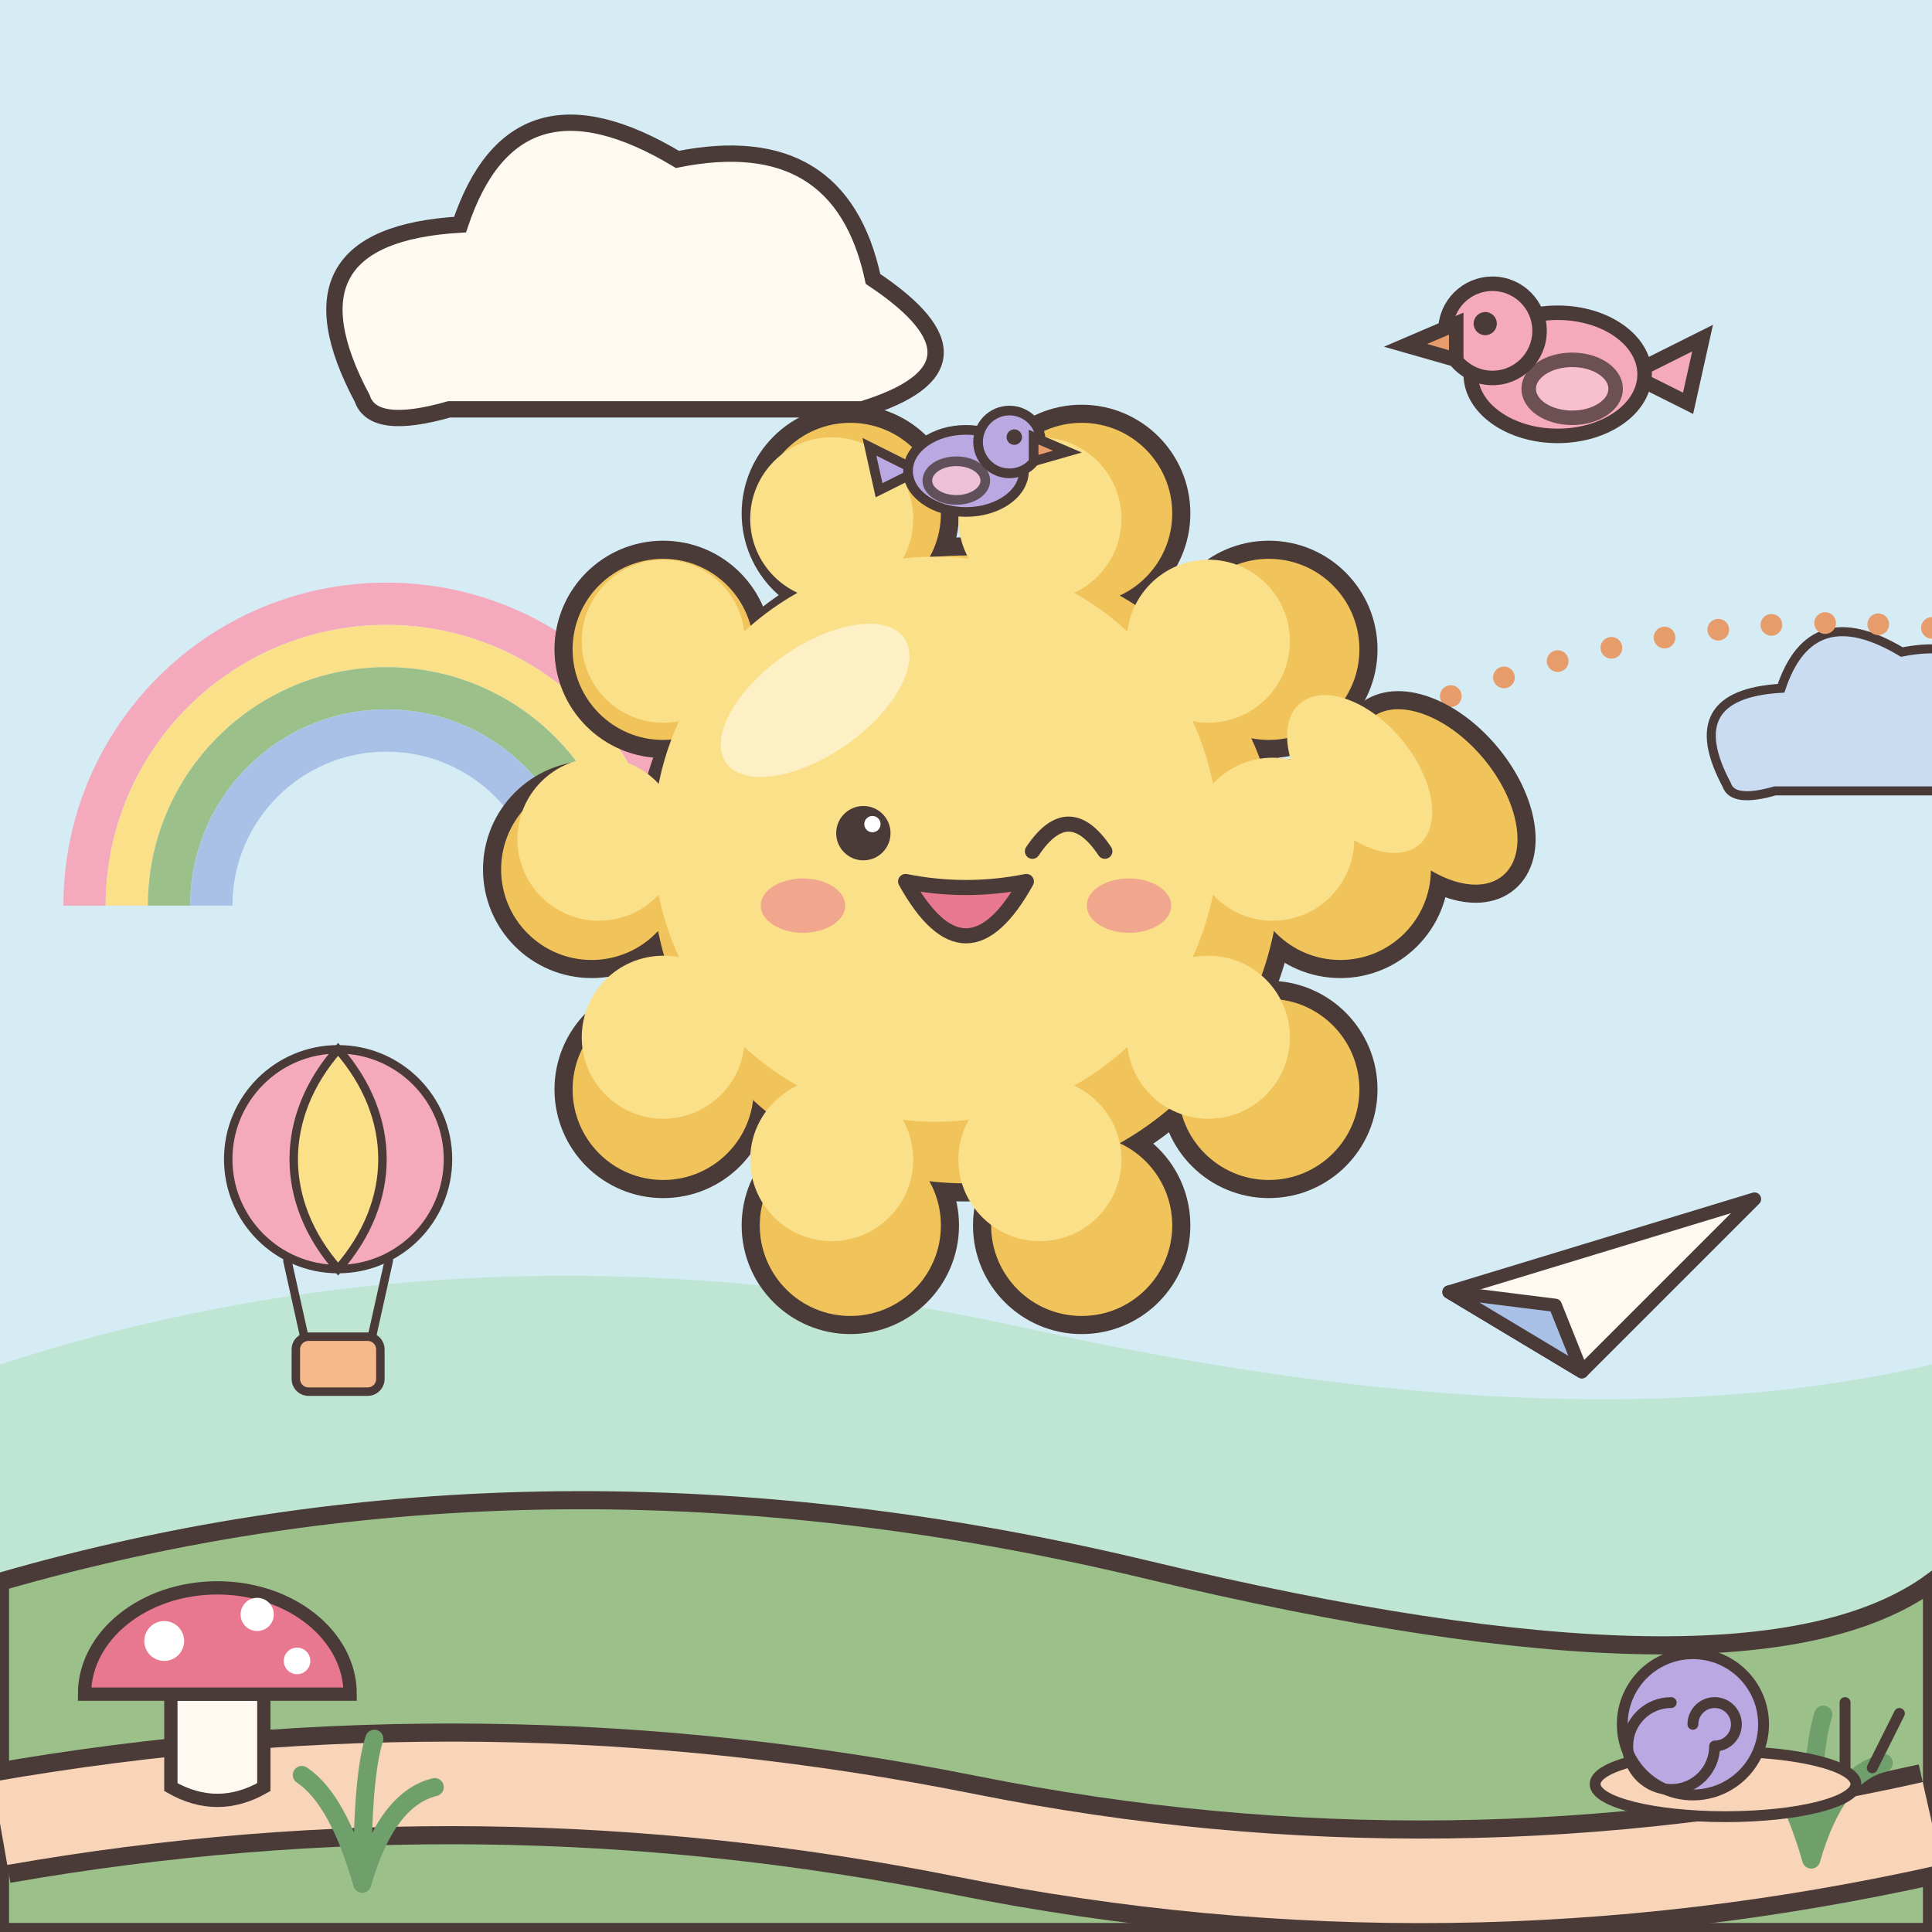
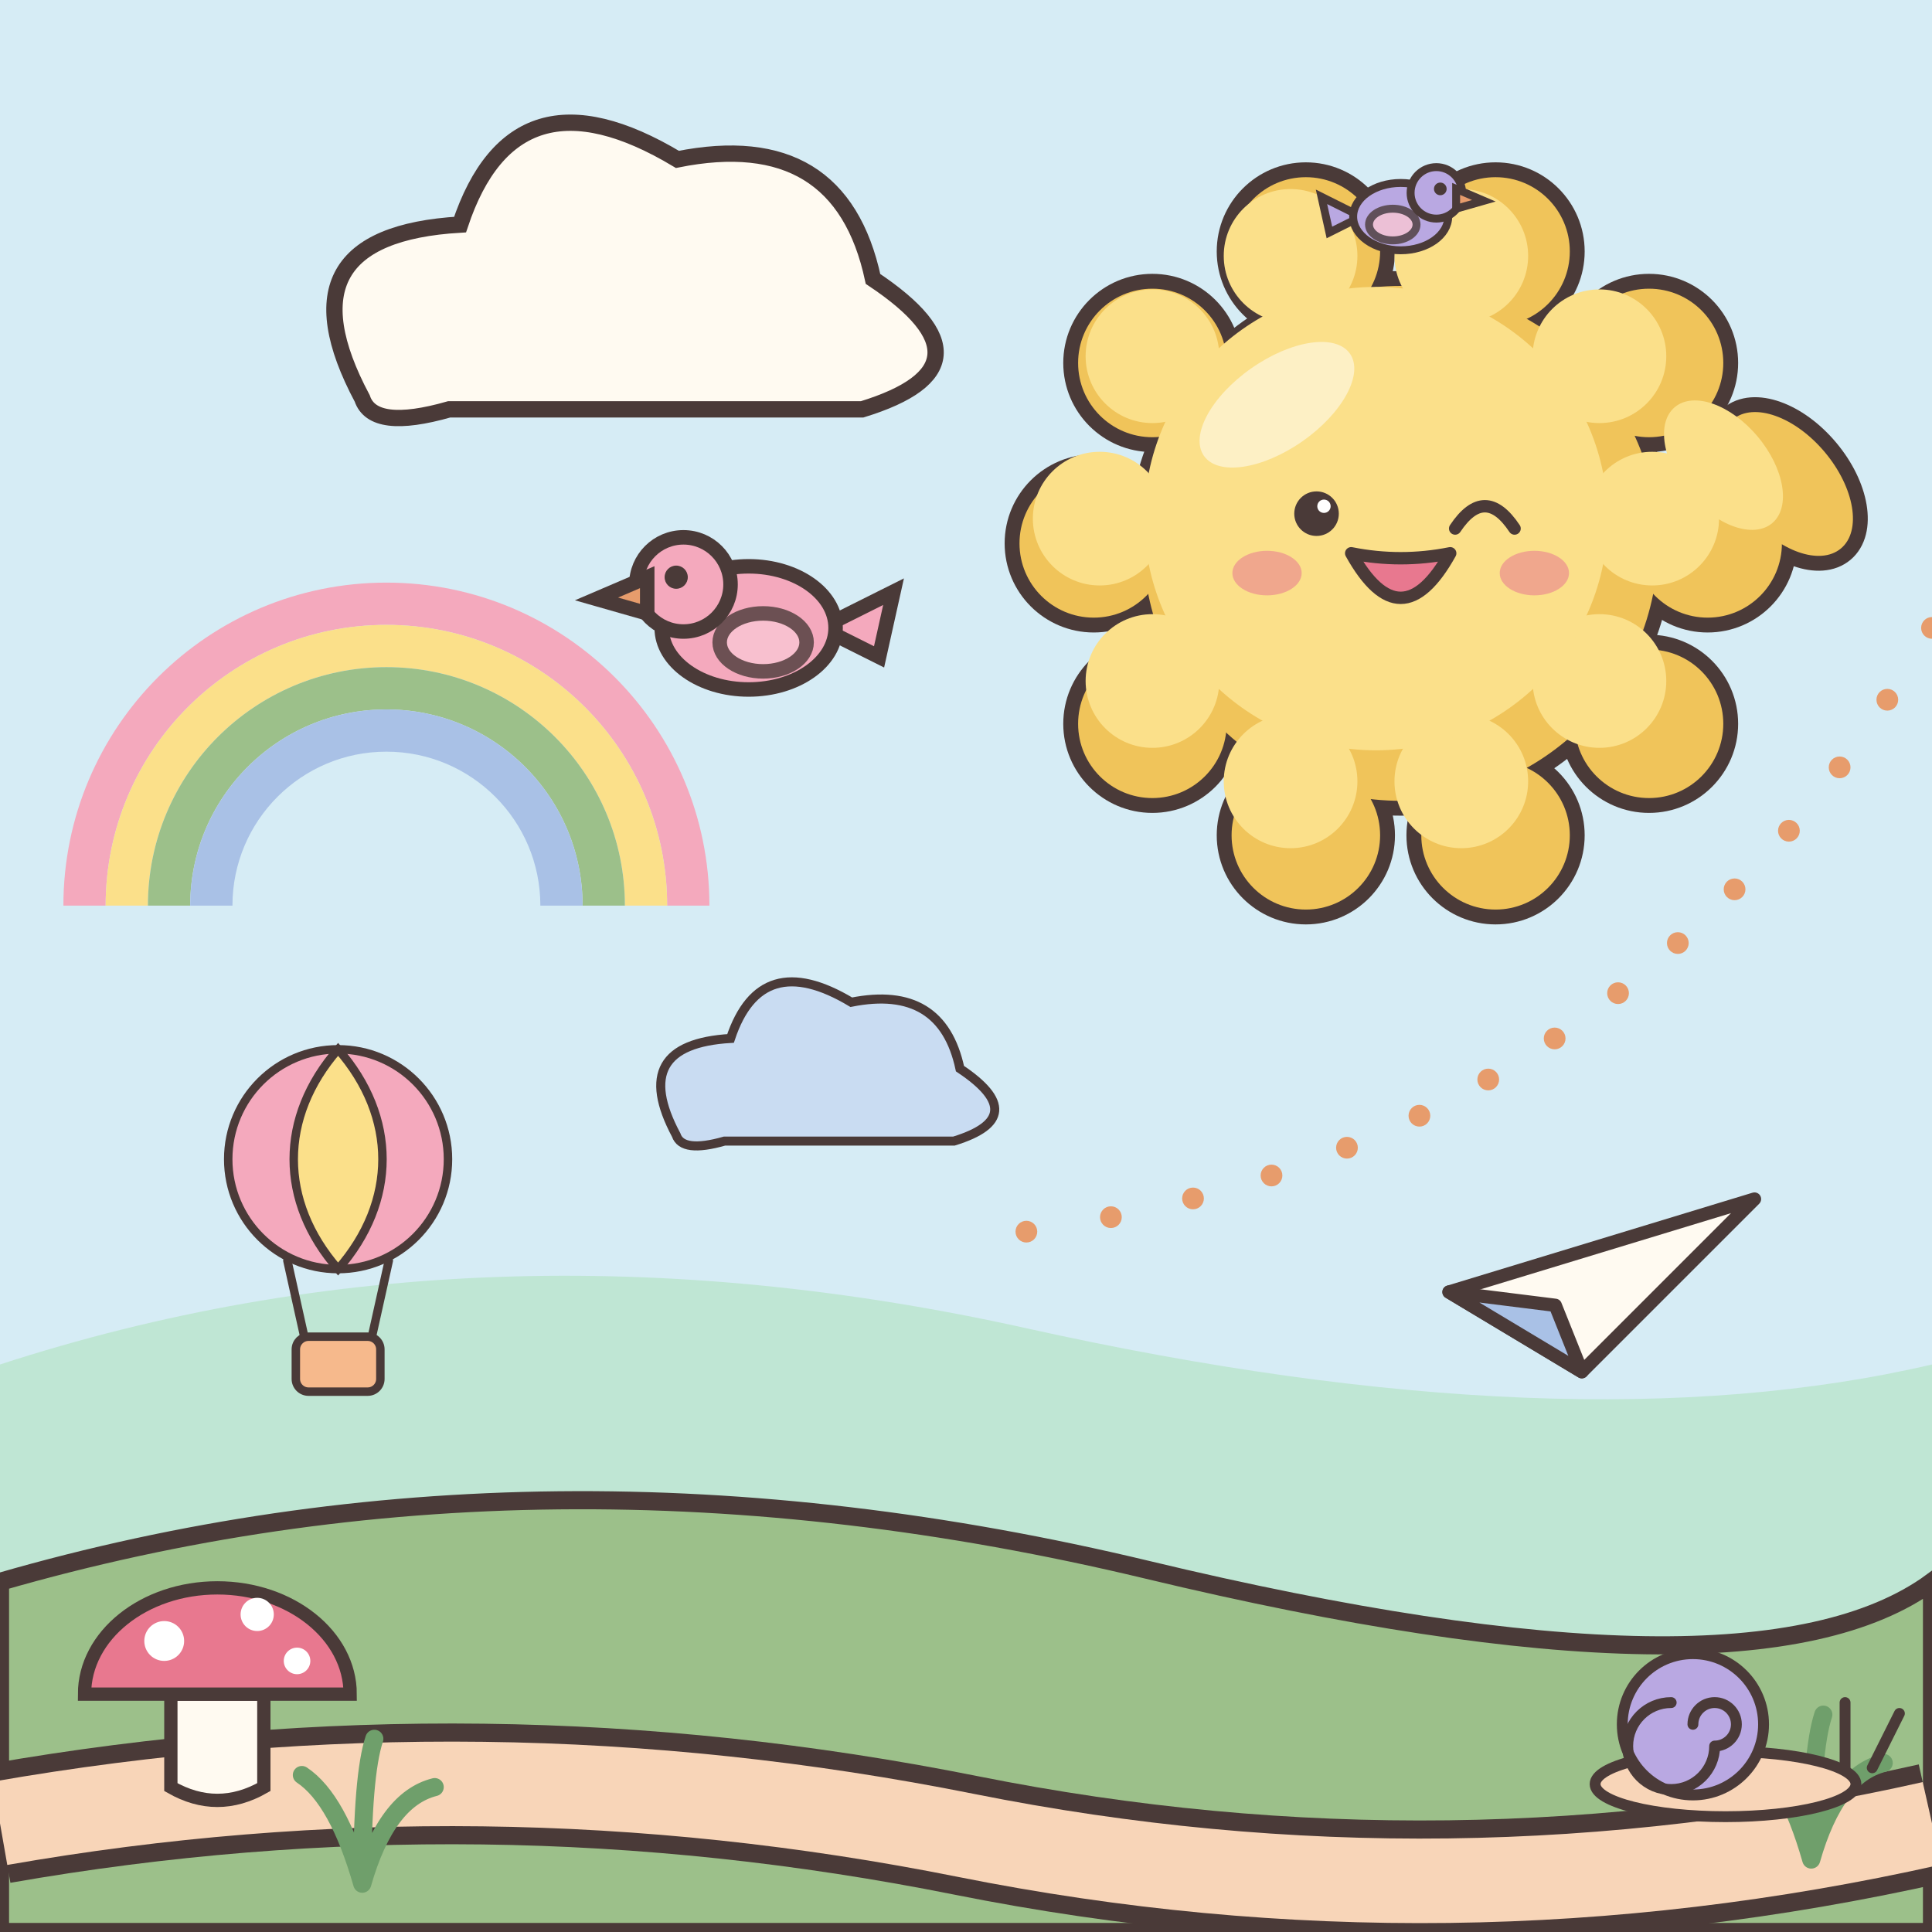
<svg xmlns="http://www.w3.org/2000/svg" width="320" height="320" viewBox="0 0 320 320">
  <rect width="320" height="320" fill="#d6ecf5" />
  <path d="M14 150A50 50 0 0 1 114 150" fill="none" stroke="#f4a9bd" stroke-width="7" />
  <path d="M21 150A43 43 0 0 1 107 150" fill="none" stroke="#fbe08a" stroke-width="7" />
  <path d="M28 150A36 36 0 0 1 100 150" fill="none" stroke="#9cc08a" stroke-width="7" />
  <path d="M35 150A29 29 0 0 1 93 150" fill="none" stroke="#a9c1e6" stroke-width="7" />
  <g transform="translate(60 66) scale(0.9)">
    <path transform="translate(-30 -80)" d="M30 80Q14 50 48 48Q58 18 88 36Q118 30 124 58Q148 74 122 82H46Q32 86 30 80Z" fill="#fffaf1" stroke="#4a3a38" stroke-width="3" />
  </g>
-   <g transform="translate(258 62) scale(1.2)">
+   <g transform="translate(124 104) scale(1.2)">
    <g transform="scale(-1 1)">
      <path d="M-10 0L-20 -5L-18 4Z" fill="#f4a9bd" stroke="#4a3a38" stroke-width="2" />
      <ellipse rx="12" ry="8.5" fill="#f4a9bd" stroke="#4a3a38" stroke-width="2" />
      <circle cx="9" cy="-6" r="6.5" fill="#f4a9bd" stroke="#4a3a38" stroke-width="2" />
      <path d="M14 -7L21 -4L14 -2Z" fill="#e79c6c" stroke="#4a3a38" stroke-width="2" />
      <ellipse cx="-2" cy="2" rx="6" ry="4" fill="#f9c6d3" stroke="#4a3a38" stroke-width="2" opacity=".8" />
      <circle cx="10" cy="-7" r="1.6" fill="#4a3a38" />
    </g>
  </g>
-   <g transform="translate(286 130) scale(0.5)">
+   <g transform="translate(112 188) scale(0.5)">
    <path transform="translate(-30 -80)" d="M30 80Q14 50 48 48Q58 18 88 36Q118 30 124 58Q148 74 122 82H46Q32 86 30 80Z" fill="#c9dcf2" stroke="#4a3a38" stroke-width="3" />
  </g>
-   <circle cx="196.0" cy="138.0" r="1.8" fill="#e79c6c" />
-   <circle cx="204.9" cy="132.5" r="1.8" fill="#e79c6c" />
-   <circle cx="213.7" cy="127.5" r="1.8" fill="#e79c6c" />
-   <circle cx="222.6" cy="123.0" r="1.8" fill="#e79c6c" />
-   <circle cx="231.4" cy="118.9" r="1.8" fill="#e79c6c" />
-   <circle cx="240.3" cy="115.3" r="1.8" fill="#e79c6c" />
-   <circle cx="249.1" cy="112.2" r="1.8" fill="#e79c6c" />
-   <circle cx="258.0" cy="109.5" r="1.8" fill="#e79c6c" />
-   <circle cx="266.9" cy="107.3" r="1.8" fill="#e79c6c" />
-   <circle cx="275.7" cy="105.6" r="1.8" fill="#e79c6c" />
-   <circle cx="284.6" cy="104.3" r="1.8" fill="#e79c6c" />
-   <circle cx="293.4" cy="103.5" r="1.8" fill="#e79c6c" />
-   <circle cx="302.3" cy="103.2" r="1.8" fill="#e79c6c" />
-   <circle cx="311.1" cy="103.4" r="1.8" fill="#e79c6c" />
+   <circle cx="170.0" cy="204.0" r="1.8" fill="#e79c6c" />
+   <circle cx="184.0" cy="201.6" r="1.8" fill="#e79c6c" />
+   <circle cx="197.6" cy="198.5" r="1.8" fill="#e79c6c" />
+   <circle cx="210.6" cy="194.7" r="1.8" fill="#e79c6c" />
+   <circle cx="223.1" cy="190.1" r="1.8" fill="#e79c6c" />
+   <circle cx="235.1" cy="184.8" r="1.8" fill="#e79c6c" />
+   <circle cx="246.5" cy="178.8" r="1.8" fill="#e79c6c" />
+   <circle cx="257.5" cy="172.0" r="1.8" fill="#e79c6c" />
+   <circle cx="268.0" cy="164.5" r="1.8" fill="#e79c6c" />
+   <circle cx="277.9" cy="156.2" r="1.8" fill="#e79c6c" />
+   <circle cx="287.3" cy="147.3" r="1.8" fill="#e79c6c" />
+   <circle cx="296.3" cy="137.6" r="1.8" fill="#e79c6c" />
+   <circle cx="304.7" cy="127.1" r="1.8" fill="#e79c6c" />
+   <circle cx="312.6" cy="115.9" r="1.8" fill="#e79c6c" />
  <circle cx="320.0" cy="104.0" r="1.8" fill="#e79c6c" />
  <path d="M0 226Q80 200 170 220T320 226V320H0Z" fill="#bfe6d4" />
  <path d="M0 262Q90 236 190 260T320 262V320H0Z" fill="#9cc08a" stroke="#4a3a38" stroke-width="3" />
  <path d="M0 302Q80 288 160 304T320 302" fill="none" stroke="#4a3a38" stroke-width="20" />
  <path d="M0 302Q80 288 160 304T320 302" fill="none" stroke="#f8d5b8" stroke-width="14" />
  <g transform="translate(56 192) scale(0.7)">
    <path d="M-12 24L-8 42M12 24L8 42" fill="none" stroke="#4a3a38" stroke-width="2" stroke-linecap="round" stroke-linejoin="round" />
    <rect x="-10" y="42" width="20" height="13" rx="3" fill="#f6b98c" stroke="#4a3a38" stroke-width="2" />
    <circle r="26" fill="#f4a9bd" stroke="#4a3a38" stroke-width="2" />
    <path d="M0 -26C-14 -10 -14 10 0 26C14 10 14 -10 0 -26Z" fill="#fbe08a" stroke="#4a3a38" stroke-width="2" />
  </g>
  <g transform="translate(240 214) scale(1.1)">
    <path d="M0 0L46 -14L20 12Z" fill="#fffaf1" stroke="#4a3a38" stroke-width="2" stroke-linejoin="round" />
    <path d="M0 0L20 12L16 2Z" fill="#a9c1e6" stroke="#4a3a38" stroke-width="2" stroke-linejoin="round" />
  </g>
  <g transform="translate(36 296) scale(1.1)">
    <path d="M-7 0V-14H7V0Q0 4 -7 0Z" fill="#fffaf1" stroke="#4a3a38" stroke-width="2" />
    <path d="M-20 -14A20 16 0 0 1 20 -14Z" fill="#e8788f" stroke="#4a3a38" stroke-width="2" />
    <circle cx="-8" cy="-22" r="3" fill="#fff" />
    <circle cx="6" cy="-26" r="2.5" fill="#fff" />
    <circle cx="12" cy="-19" r="2" fill="#fff" />
  </g>
  <path d="M60 312q-4-14-10-18M60 312q0-18 2-24M60 312q4-14 12-16" fill="none" stroke="#6f9f6b" stroke-width="3" stroke-linecap="round" stroke-linejoin="round" />
  <path d="M300 308q-4-14-10-18M300 308q0-18 2-24M300 308q4-14 12-16" fill="none" stroke="#6f9f6b" stroke-width="3" stroke-linecap="round" stroke-linejoin="round" />
  <g transform="translate(284 300) scale(0.9)">
    <ellipse cx="2" cy="-5" rx="24" ry="6" fill="#f8d5b8" stroke="#4a3a38" stroke-width="2" />
    <path d="M24 -8V-20M29 -8L34 -18" fill="none" stroke="#4a3a38" stroke-width="2" stroke-linecap="round" stroke-linejoin="round" />
    <circle cx="-4" cy="-16" r="13" fill="#b9a8e2" stroke="#4a3a38" stroke-width="2" />
    <path d="M-4 -16a4 4 0 1 1 4 4a8 8 0 1 1-8-8" fill="none" stroke="#4a3a38" stroke-width="2" stroke-linecap="round" stroke-linejoin="round" />
  </g>
-   <g transform="translate(0 -26) scale(1)">
+   <g transform="translate(100.8 -49.4) scale(0.82)">
    <g stroke="#4a3a38" stroke-width="6" stroke-linejoin="round" fill="#4a3a38">
      <circle cx="222" cy="170" r="15" />
      <circle cx="210.159" cy="206.443" r="15" />
      <circle cx="179.159" cy="228.966" r="15" />
      <circle cx="140.841" cy="228.966" r="15" />
      <circle cx="109.841" cy="206.443" r="15" />
      <circle cx="98" cy="170" r="15" />
      <circle cx="109.841" cy="133.557" r="15" />
      <circle cx="140.841" cy="111.034" r="15" />
      <circle cx="179.159" cy="111.034" r="15" />
      <circle cx="210.159" cy="133.557" r="15" />
      <circle cx="160" cy="170" r="52" />
      <ellipse cx="238" cy="158" rx="10" ry="17" transform="rotate(-40 238 158)" />
    </g>
    <g fill="#f0c45a">
      <circle cx="222" cy="170" r="15" />
      <circle cx="210.159" cy="206.443" r="15" />
      <circle cx="179.159" cy="228.966" r="15" />
      <circle cx="140.841" cy="228.966" r="15" />
      <circle cx="109.841" cy="206.443" r="15" />
      <circle cx="98" cy="170" r="15" />
      <circle cx="109.841" cy="133.557" r="15" />
      <circle cx="140.841" cy="111.034" r="15" />
      <circle cx="179.159" cy="111.034" r="15" />
      <circle cx="210.159" cy="133.557" r="15" />
      <circle cx="160" cy="170" r="52" />
      <ellipse cx="238" cy="158" rx="10" ry="17" transform="rotate(-40 238 158)" />
    </g>
    <g fill="#fbe08a" transform="translate(11.0 12.0) scale(0.9)">
      <circle cx="222" cy="170" r="15" />
      <circle cx="210.159" cy="206.443" r="15" />
      <circle cx="179.159" cy="228.966" r="15" />
      <circle cx="140.841" cy="228.966" r="15" />
      <circle cx="109.841" cy="206.443" r="15" />
      <circle cx="98" cy="170" r="15" />
      <circle cx="109.841" cy="133.557" r="15" />
      <circle cx="140.841" cy="111.034" r="15" />
      <circle cx="179.159" cy="111.034" r="15" />
      <circle cx="210.159" cy="133.557" r="15" />
      <circle cx="160" cy="170" r="52" />
      <ellipse cx="238" cy="158" rx="10" ry="17" transform="rotate(-40 238 158)" />
    </g>
    <ellipse cx="135" cy="142" rx="18" ry="9" fill="#fff" opacity=".5" transform="rotate(-35 135 142)" />
    <circle cx="143" cy="164" r="4.5" fill="#4a3a38" />
    <circle cx="144.5" cy="162.5" r="1.35" fill="#fff" />
    <path d="M171 167Q177 158 183 167" fill="none" stroke="#4a3a38" stroke-width="2.5" stroke-linecap="round" stroke-linejoin="round" />
    <ellipse cx="133" cy="176" rx="7" ry="4.5" fill="#e8788f" opacity=".55" />
    <ellipse cx="187" cy="176" rx="7" ry="4.5" fill="#e8788f" opacity=".55" />
    <path d="M150 172Q160 174 170 172Q160 190 150 172Z" fill="#e8788f" stroke="#4a3a38" stroke-width="2.5" stroke-linejoin="round" />
    <g transform="translate(160 104) scale(0.8)">
      <g transform="scale(1 1)">
        <path d="M-10 0L-20 -5L-18 4Z" fill="#b9a8e2" stroke="#4a3a38" stroke-width="2" />
        <ellipse rx="12" ry="8.5" fill="#b9a8e2" stroke="#4a3a38" stroke-width="2" />
        <circle cx="9" cy="-6" r="6.5" fill="#b9a8e2" stroke="#4a3a38" stroke-width="2" />
        <path d="M14 -7L21 -4L14 -2Z" fill="#e79c6c" stroke="#4a3a38" stroke-width="2" />
        <ellipse cx="-2" cy="2" rx="6" ry="4" fill="#f9c6d3" stroke="#4a3a38" stroke-width="2" opacity=".8" />
        <circle cx="10" cy="-7" r="1.6" fill="#4a3a38" />
      </g>
    </g>
  </g>
</svg>
